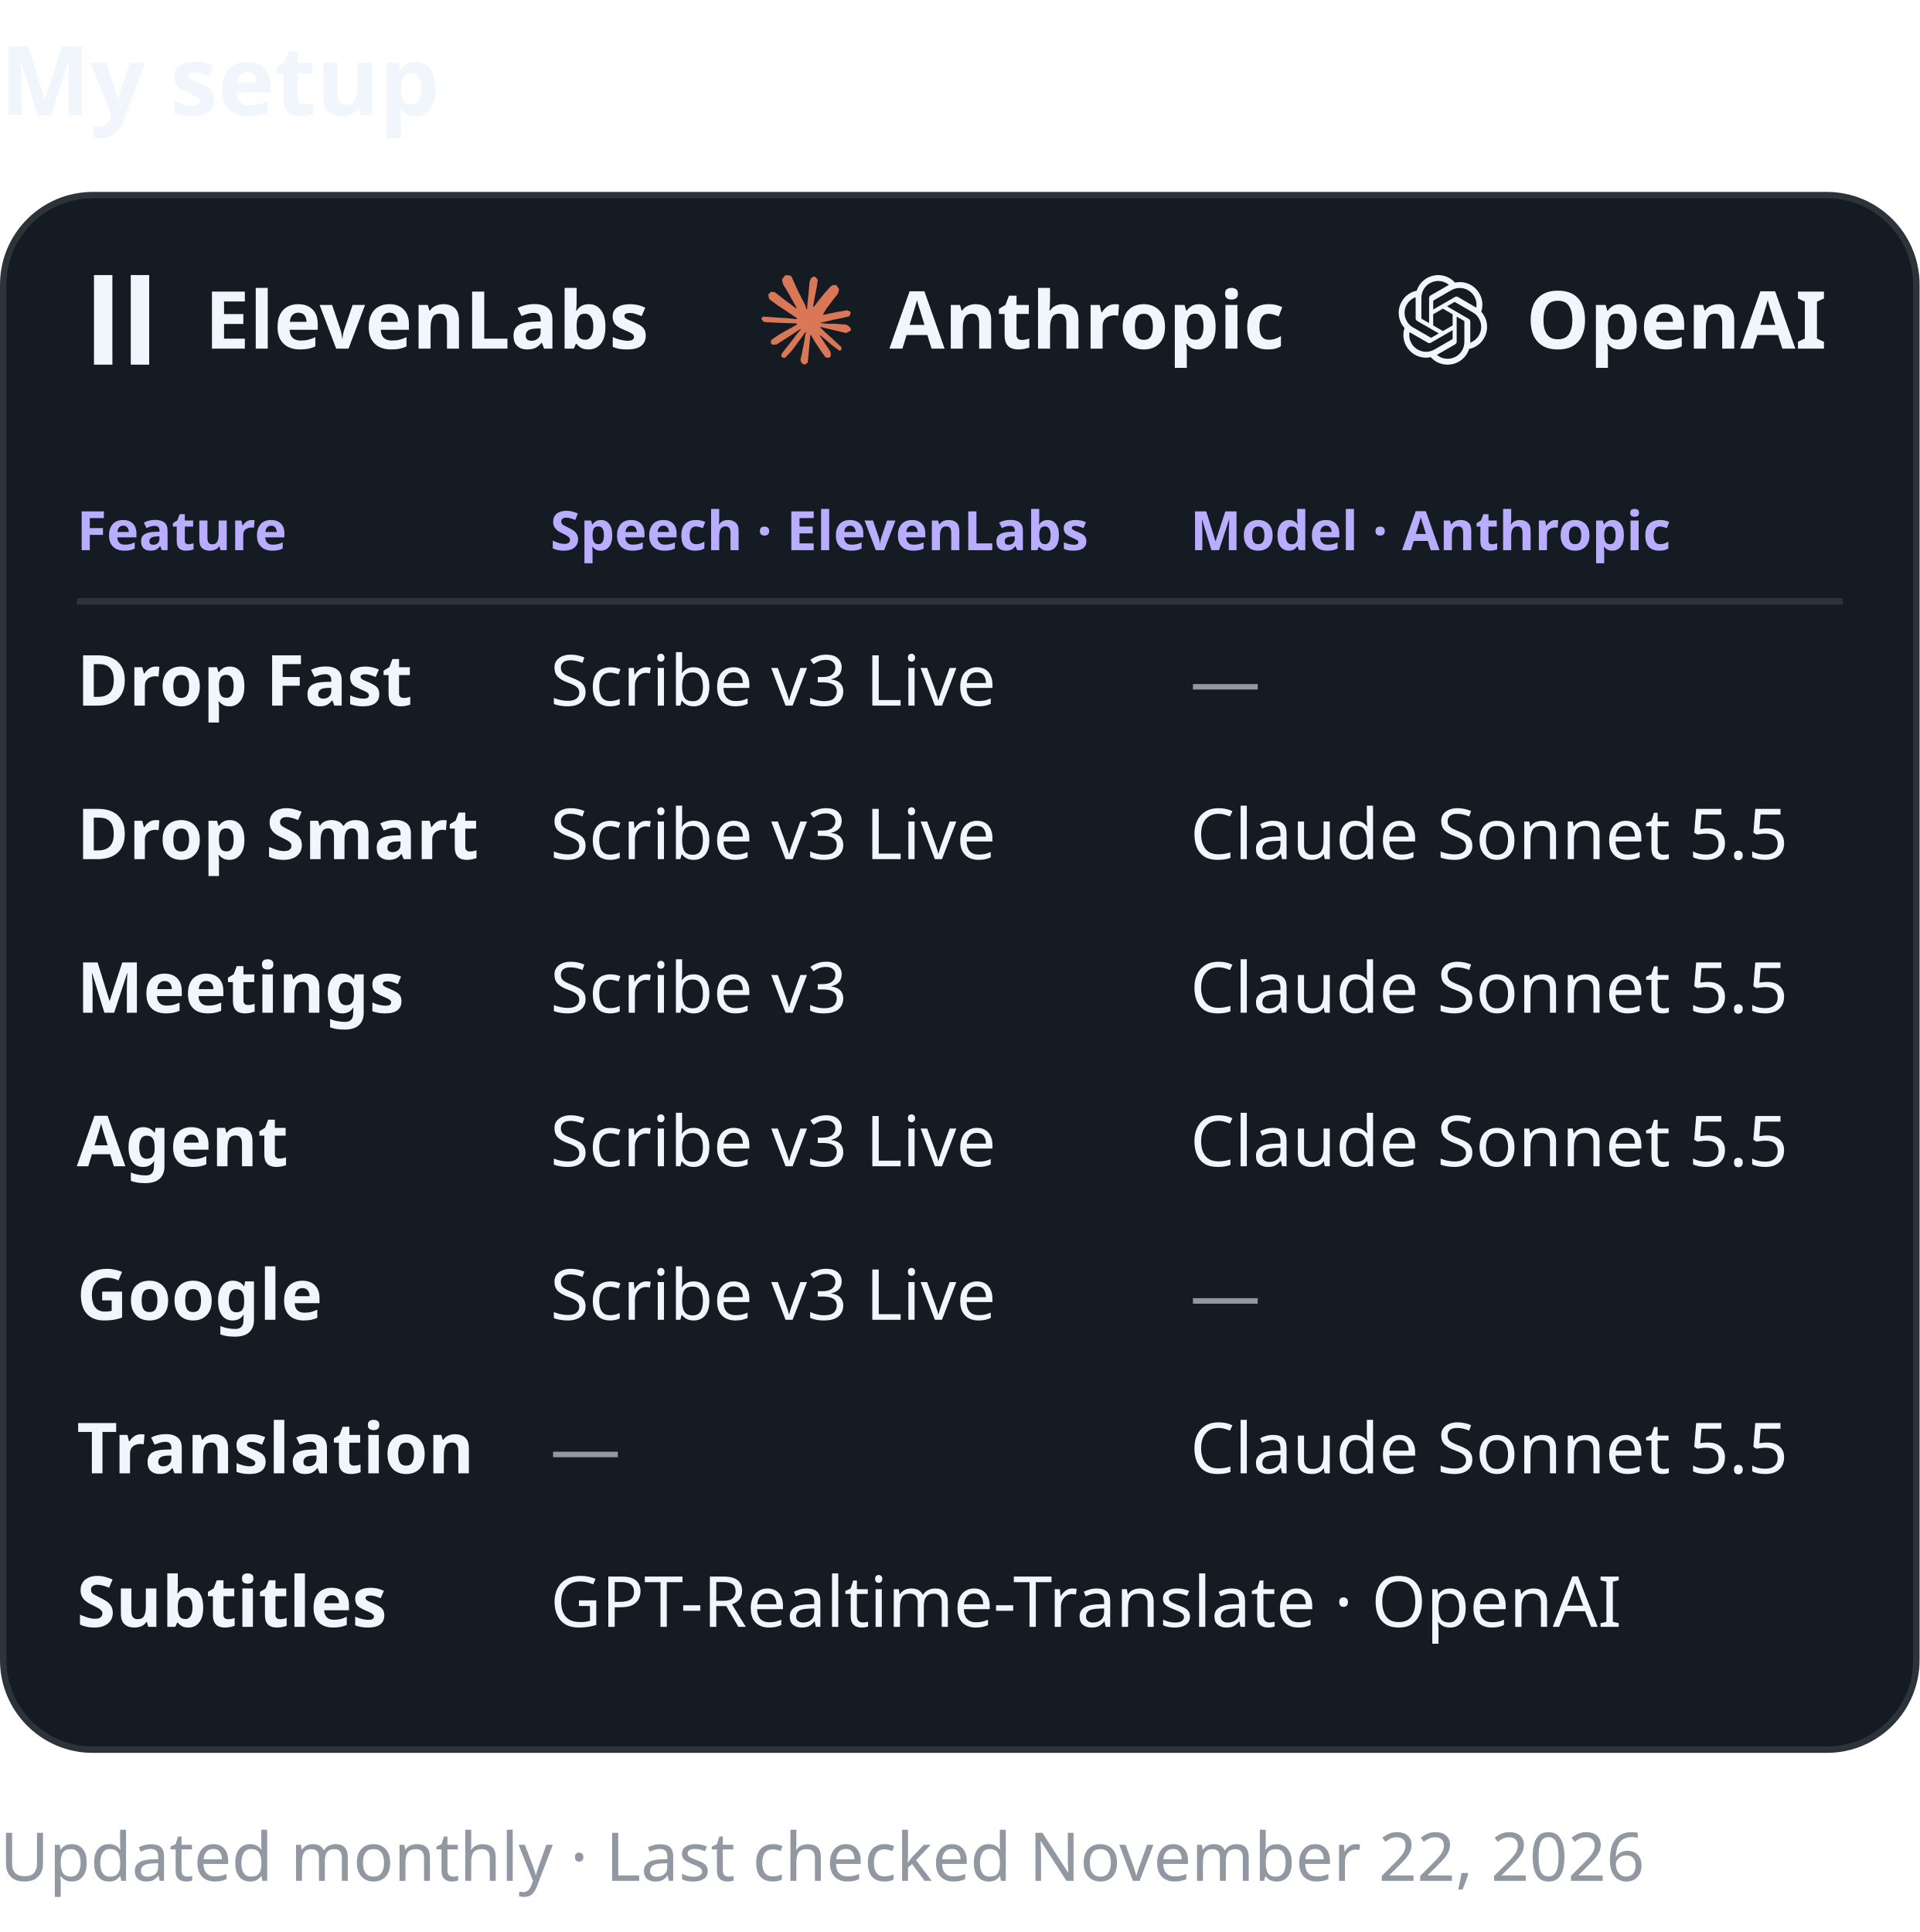
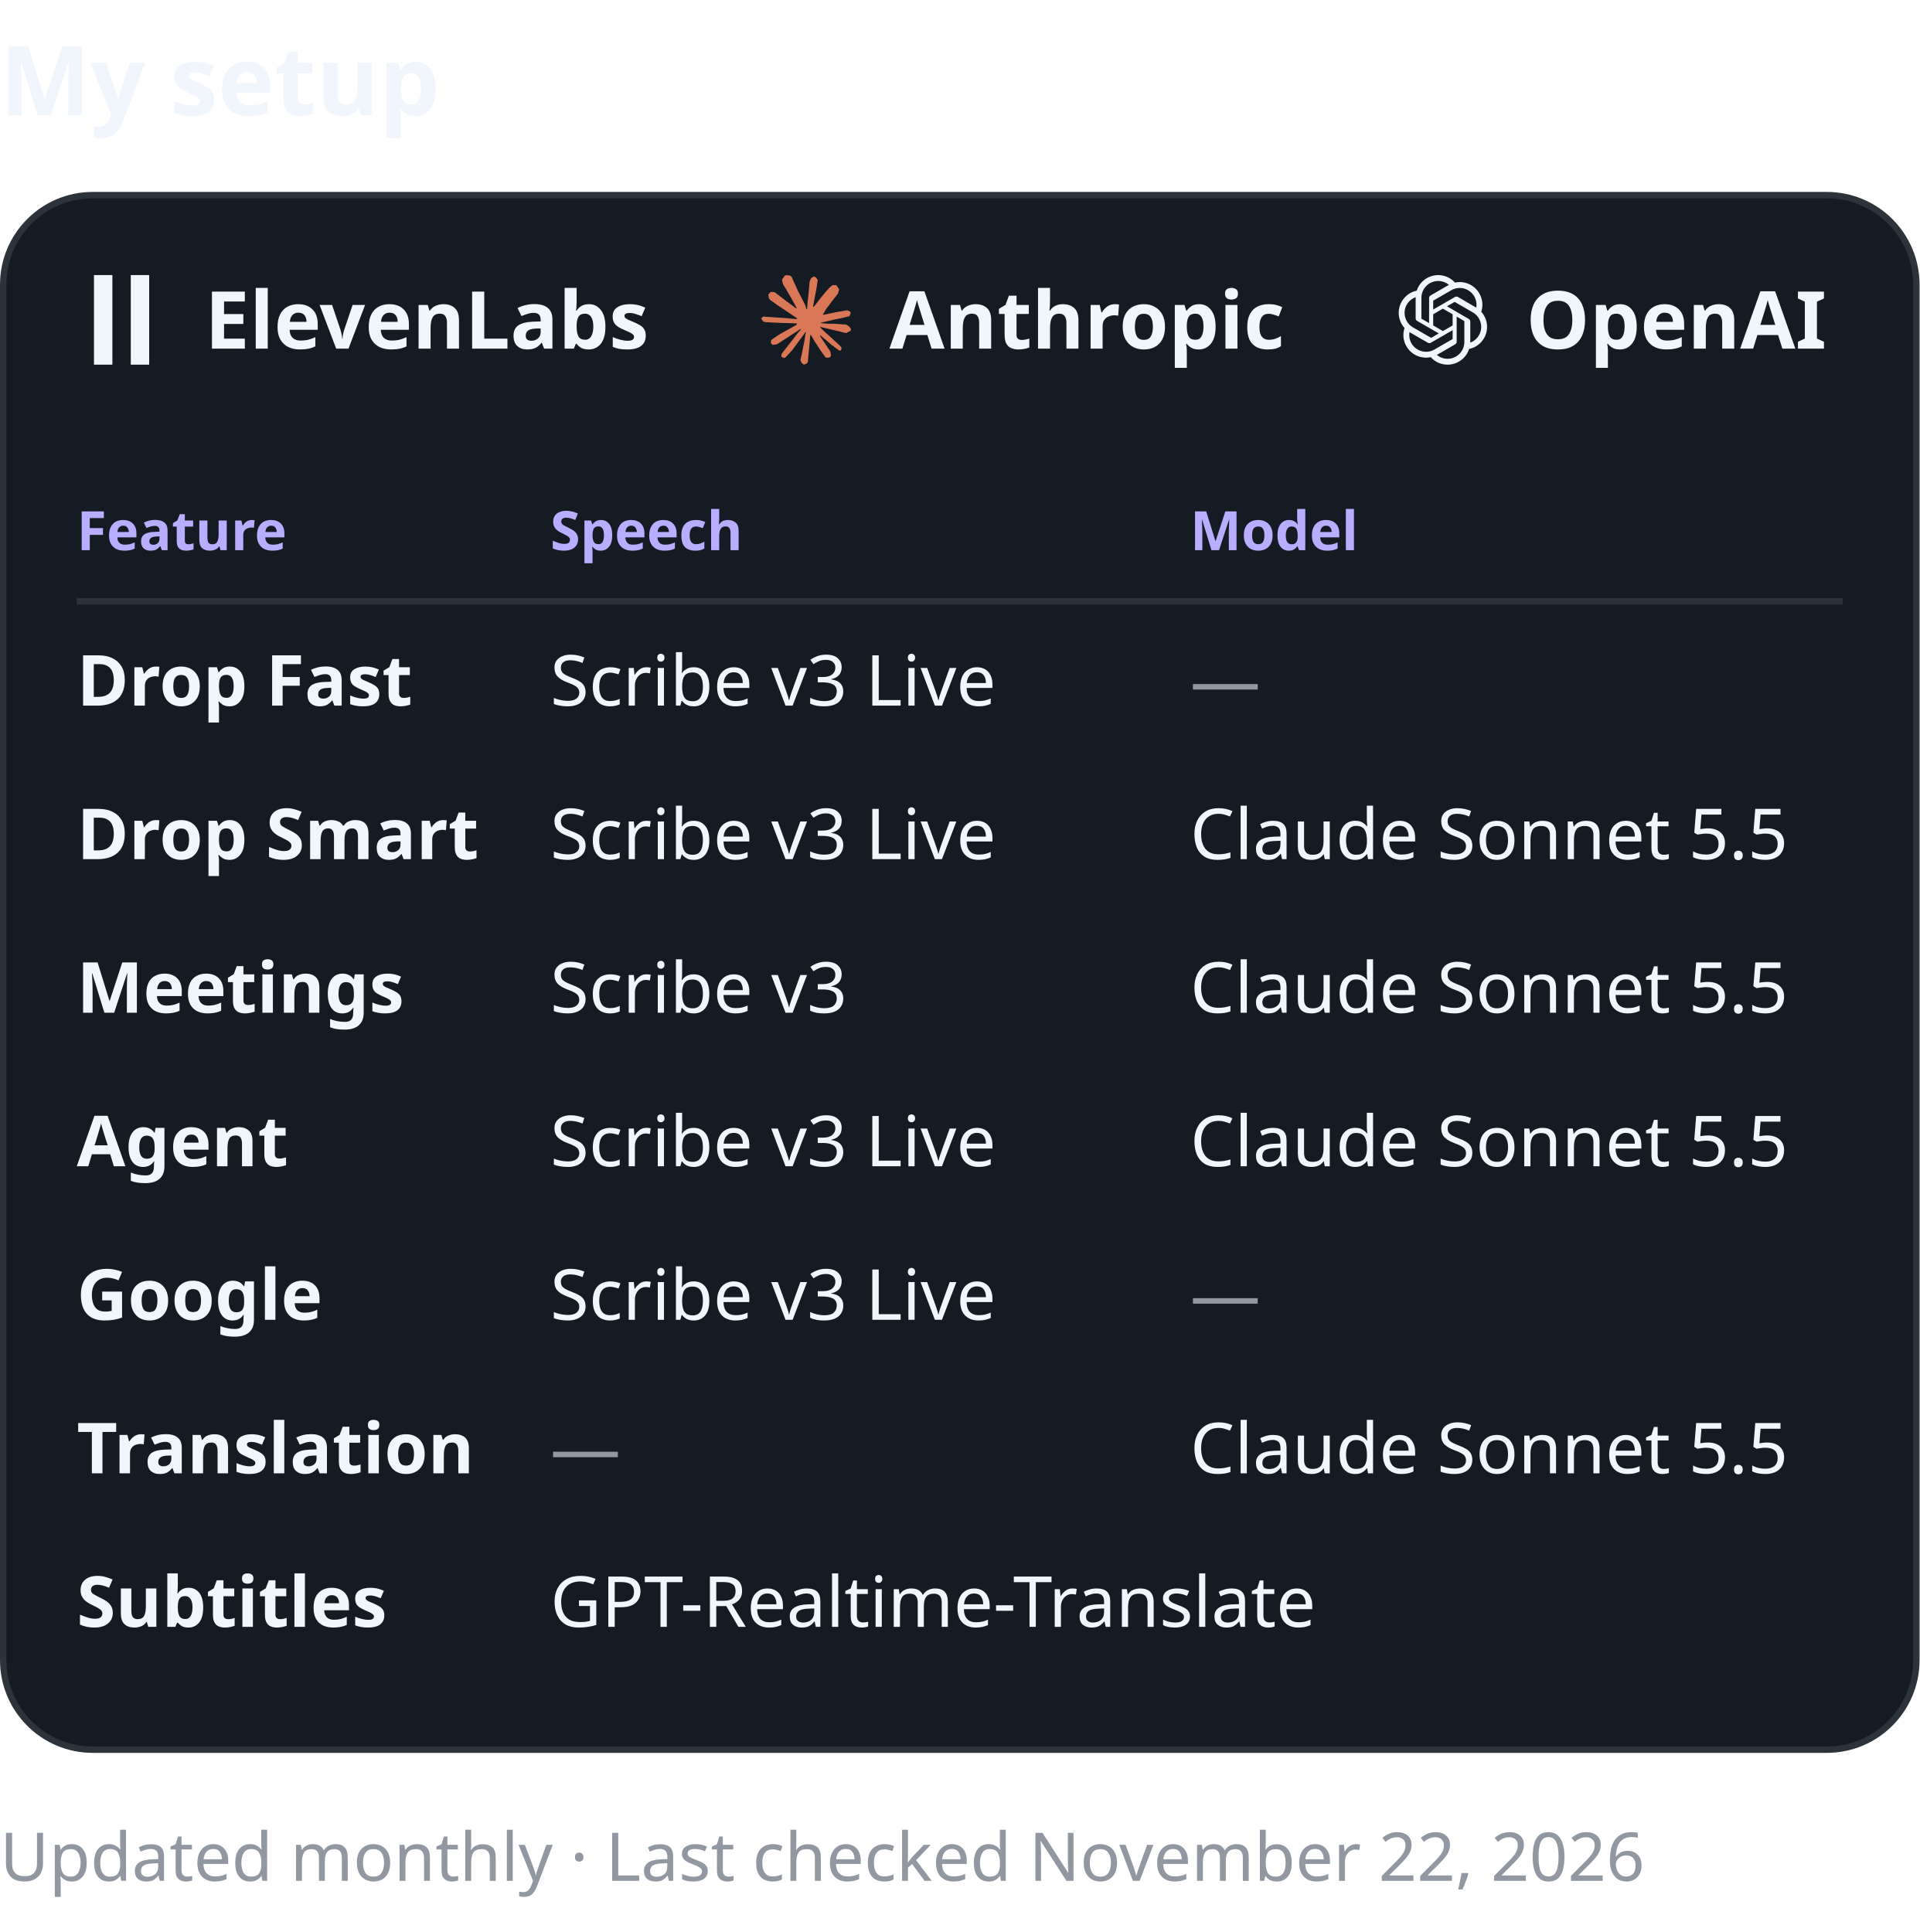
<svg xmlns="http://www.w3.org/2000/svg" width="300" height="302" viewBox="0 0 300 302">
  <text x="0" y="18" font-family="-apple-system, BlinkMacSystemFont, 'Segoe UI', 'Noto Sans', Helvetica, Arial, sans-serif" font-size="15" font-weight="700" fill="#f0f6fc">My setup</text>
  <rect x="0.5" y="30.5" width="299" height="243" rx="14" fill="#151b23" stroke="#2d333b" />
  <svg x="12" y="43" width="14" height="14" fill="#f0f6fc" role="img" viewBox="0 0 24 24">
    <path d="M4.604 0v24h4.932V0zm9.861 0v24h4.932V0z" />
  </svg>
  <text x="32" y="54.5" font-family="-apple-system, BlinkMacSystemFont, 'Segoe UI', 'Noto Sans', Helvetica, Arial, sans-serif" font-size="12.5" font-weight="600" fill="#f0f6fc">ElevenLabs</text>
  <svg x="119.0" y="43" width="14" height="14" fill="#d97757" role="img" viewBox="0 0 24 24">
    <path d="m4.714 15.956 4.717-2.647.079-.231-.079-.128h-.231l-.789-.049-2.696-.073-2.337-.097-2.265-.121-.571-.121-.534-.704.055-.352.48-.322.686.061 1.518.103 2.277.158 1.651.097 2.447.255h.389l.055-.158-.134-.097-.103-.097L6.973 9.836l-2.55-1.688-1.336-.971-.723-.492-.364-.461-.158-1.008.656-.723.88.061.225.061.892.686 1.906 1.475 2.489 1.834.364.303.146-.103.018-.073-.164-.273-1.354-2.447-1.445-2.489-.643-1.032-.17-.619c-.061-.255-.103-.467-.103-.729L6.287.134 6.7 0l.996.134.419.364.619 1.415 1.002 2.228 1.554 3.03.455.898.243.832.091.255h.158v-.146l.128-1.706.237-2.095.231-2.696.079-.759.376-.911.747-.492.583.279.48.686-.067.443-.285 1.852-.559 2.902-.364 1.943h.212l.243-.243.984-1.305 1.651-2.064.729-.82.85-.905.546-.431h1.032l.759 1.129-.34 1.166-1.062 1.348-.88 1.141-1.263 1.7-.789 1.36.073.109.188-.018 2.853-.607 1.542-.279 1.84-.316.832.389.091.395-.328.807-1.967.486-2.307.461-3.436.814-.043.03.049.061 1.548.146.662.036h1.621l3.018.225.789.522.474.638-.079.486-1.214.619-1.639-.389-3.825-.911-1.311-.328h-.182v.109l1.093 1.069 2.003 1.809 2.507 2.331.128.577-.322.455-.34-.049-2.204-1.657-.85-.747-1.925-1.621h-.128v.17l.443.65 2.344 3.521.121 1.081-.17.352-.607.212-.668-.121-1.372-1.925L14.38 17.959l-1.141-1.943-.14.079-.674 7.255-.316.37-.729.279-.607-.461-.322-.747.322-1.475.389-1.925.316-1.53.285-1.9.17-.631-.012-.043-.14.018-1.433 1.967-2.18 2.945-1.724 1.846-.413.164-.716-.37.067-.662.401-.589 2.386-3.036 1.439-1.882.929-1.087-.006-.158h-.055l-6.338 4.116-1.129.146-.486-.455.061-.747.231-.243 1.906-1.311Z" />
  </svg>
  <text x="139.0" y="54.5" font-family="-apple-system, BlinkMacSystemFont, 'Segoe UI', 'Noto Sans', Helvetica, Arial, sans-serif" font-size="12.5" font-weight="600" fill="#f0f6fc">Anthropic</text>
  <svg x="218.5" y="43" width="14" height="14" fill="#f0f6fc" role="img" viewBox="0 0 24 24">
    <path d="M22.282 9.821a5.985 5.985 0 0 0-.516-4.911 6.046 6.046 0 0 0-6.51-2.9A6.065 6.065 0 0 0 4.981 4.182a5.985 5.985 0 0 0-3.998 2.9 6.046 6.046 0 0 0 .743 7.097 5.98 5.98 0 0 0 .511 4.911 6.051 6.051 0 0 0 6.515 2.9A5.985 5.985 0 0 0 13.26 24a6.056 6.056 0 0 0 5.772-4.206 5.989 5.989 0 0 0 3.998-2.9 6.056 6.056 0 0 0-.748-7.073zm-9.022 12.608a4.476 4.476 0 0 1-2.876-1.041l.142-.08 4.778-2.758a.795.795 0 0 0 .393-.681v-6.737l2.02 1.169a.071.071 0 0 1 .038.052v5.583a4.504 4.504 0 0 1-4.495 4.494zm-9.661-4.125a4.471 4.471 0 0 1-.535-3.014l.142.085 4.783 2.758a.771.771 0 0 0 .781 0l5.843-3.369v2.332a.08.08 0 0 1-.033.061L9.74 19.95a4.499 4.499 0 0 1-6.141-1.646zM2.341 7.896a4.485 4.485 0 0 1 2.365-1.973V11.6a.766.766 0 0 0 .388.676l5.814 3.354-2.02 1.169a.076.076 0 0 1-.071 0l-4.83-2.787A4.504 4.504 0 0 1 2.341 7.872zm16.596 3.856L13.104 8.364 15.119 7.2a.076.076 0 0 1 .071 0l4.83 2.791a4.494 4.494 0 0 1-.676 8.104v-5.677a.79.79 0 0 0-.407-.667zm2.011-3.023l-.142-.085-4.774-2.782a.776.776 0 0 0-.785 0L9.409 9.23V6.897a.066.066 0 0 1 .028-.061l4.83-2.787a4.499 4.499 0 0 1 6.68 4.66zM8.306 12.863l-2.02-1.164a.08.08 0 0 1-.038-.057V6.074a4.499 4.499 0 0 1 7.376-3.454l-.142.081L8.704 5.459a.795.795 0 0 0-.393.681zm1.098-2.365l2.602-1.5 2.607 1.5v2.999l-2.597 1.5-2.607-1.5Z" />
  </svg>
  <text x="238.5" y="54.5" font-family="-apple-system, BlinkMacSystemFont, 'Segoe UI', 'Noto Sans', Helvetica, Arial, sans-serif" font-size="12.5" font-weight="600" fill="#f0f6fc">OpenAI</text>
  <text x="12" y="86" font-family="-apple-system, BlinkMacSystemFont, 'Segoe UI', 'Noto Sans', Helvetica, Arial, sans-serif" font-size="8.5" font-weight="600" fill="#b8adff">Feature</text>
-   <text x="86" y="86" font-family="-apple-system, BlinkMacSystemFont, 'Segoe UI', 'Noto Sans', Helvetica, Arial, sans-serif" font-size="8.5" font-weight="600" fill="#b8adff">Speech · ElevenLabs</text>
-   <text x="186" y="86" font-family="-apple-system, BlinkMacSystemFont, 'Segoe UI', 'Noto Sans', Helvetica, Arial, sans-serif" font-size="8.5" font-weight="600" fill="#b8adff">Model · Anthropic</text>
+   <text x="86" y="86" font-family="-apple-system, BlinkMacSystemFont, 'Segoe UI', 'Noto Sans', Helvetica, Arial, sans-serif" font-size="8.5" font-weight="600" fill="#b8adff">Speech</text>
+   <text x="186" y="86" font-family="-apple-system, BlinkMacSystemFont, 'Segoe UI', 'Noto Sans', Helvetica, Arial, sans-serif" font-size="8.5" font-weight="600" fill="#b8adff">Model</text>
  <line x1="12" y1="94" x2="288" y2="94" stroke="#2d333b" />
  <text x="12" y="110.3" font-family="-apple-system, BlinkMacSystemFont, 'Segoe UI', 'Noto Sans', Helvetica, Arial, sans-serif" font-size="11" font-weight="600" fill="#f0f6fc">Drop Fast</text>
  <text x="86" y="110.3" font-family="-apple-system, BlinkMacSystemFont, 'Segoe UI', 'Noto Sans', Helvetica, Arial, sans-serif" font-size="11" font-weight="400" fill="#f0f6fc">Scribe v3 Live</text>
  <text x="186" y="110.3" font-family="-apple-system, BlinkMacSystemFont, 'Segoe UI', 'Noto Sans', Helvetica, Arial, sans-serif" font-size="11" font-weight="400" fill="#9198a1">—</text>
  <text x="12" y="134.3" font-family="-apple-system, BlinkMacSystemFont, 'Segoe UI', 'Noto Sans', Helvetica, Arial, sans-serif" font-size="11" font-weight="600" fill="#f0f6fc">Drop Smart</text>
  <text x="86" y="134.3" font-family="-apple-system, BlinkMacSystemFont, 'Segoe UI', 'Noto Sans', Helvetica, Arial, sans-serif" font-size="11" font-weight="400" fill="#f0f6fc">Scribe v3 Live</text>
  <text x="186" y="134.3" font-family="-apple-system, BlinkMacSystemFont, 'Segoe UI', 'Noto Sans', Helvetica, Arial, sans-serif" font-size="11" font-weight="400" fill="#f0f6fc">Claude Sonnet 5.5</text>
  <text x="12" y="158.3" font-family="-apple-system, BlinkMacSystemFont, 'Segoe UI', 'Noto Sans', Helvetica, Arial, sans-serif" font-size="11" font-weight="600" fill="#f0f6fc">Meetings</text>
  <text x="86" y="158.3" font-family="-apple-system, BlinkMacSystemFont, 'Segoe UI', 'Noto Sans', Helvetica, Arial, sans-serif" font-size="11" font-weight="400" fill="#f0f6fc">Scribe v3</text>
  <text x="186" y="158.3" font-family="-apple-system, BlinkMacSystemFont, 'Segoe UI', 'Noto Sans', Helvetica, Arial, sans-serif" font-size="11" font-weight="400" fill="#f0f6fc">Claude Sonnet 5.5</text>
  <text x="12" y="182.3" font-family="-apple-system, BlinkMacSystemFont, 'Segoe UI', 'Noto Sans', Helvetica, Arial, sans-serif" font-size="11" font-weight="600" fill="#f0f6fc">Agent</text>
  <text x="86" y="182.3" font-family="-apple-system, BlinkMacSystemFont, 'Segoe UI', 'Noto Sans', Helvetica, Arial, sans-serif" font-size="11" font-weight="400" fill="#f0f6fc">Scribe v3 Live</text>
  <text x="186" y="182.3" font-family="-apple-system, BlinkMacSystemFont, 'Segoe UI', 'Noto Sans', Helvetica, Arial, sans-serif" font-size="11" font-weight="400" fill="#f0f6fc">Claude Sonnet 5.5</text>
  <text x="12" y="206.3" font-family="-apple-system, BlinkMacSystemFont, 'Segoe UI', 'Noto Sans', Helvetica, Arial, sans-serif" font-size="11" font-weight="600" fill="#f0f6fc">Google</text>
  <text x="86" y="206.3" font-family="-apple-system, BlinkMacSystemFont, 'Segoe UI', 'Noto Sans', Helvetica, Arial, sans-serif" font-size="11" font-weight="400" fill="#f0f6fc">Scribe v3 Live</text>
  <text x="186" y="206.3" font-family="-apple-system, BlinkMacSystemFont, 'Segoe UI', 'Noto Sans', Helvetica, Arial, sans-serif" font-size="11" font-weight="400" fill="#9198a1">—</text>
  <text x="12" y="230.3" font-family="-apple-system, BlinkMacSystemFont, 'Segoe UI', 'Noto Sans', Helvetica, Arial, sans-serif" font-size="11" font-weight="600" fill="#f0f6fc">Translation</text>
  <text x="86" y="230.3" font-family="-apple-system, BlinkMacSystemFont, 'Segoe UI', 'Noto Sans', Helvetica, Arial, sans-serif" font-size="11" font-weight="400" fill="#9198a1">—</text>
  <text x="186" y="230.3" font-family="-apple-system, BlinkMacSystemFont, 'Segoe UI', 'Noto Sans', Helvetica, Arial, sans-serif" font-size="11" font-weight="400" fill="#f0f6fc">Claude Sonnet 5.5</text>
  <text x="12" y="254.3" font-family="-apple-system, BlinkMacSystemFont, 'Segoe UI', 'Noto Sans', Helvetica, Arial, sans-serif" font-size="11" font-weight="600" fill="#f0f6fc">Subtitles</text>
-   <text x="86" y="254.3" font-family="-apple-system, BlinkMacSystemFont, 'Segoe UI', 'Noto Sans', Helvetica, Arial, sans-serif" font-size="11" font-weight="400" fill="#f0f6fc">GPT-Realtime-Translate · OpenAI</text>
+   <text x="86" y="254.3" font-family="-apple-system, BlinkMacSystemFont, 'Segoe UI', 'Noto Sans', Helvetica, Arial, sans-serif" font-size="11" font-weight="400" fill="#f0f6fc">GPT-Realtime-Translate</text>
  <text x="0" y="294" font-family="-apple-system, BlinkMacSystemFont, 'Segoe UI', 'Noto Sans', Helvetica, Arial, sans-serif" font-size="10.5" fill="#9198a1">Updated monthly · Last checked November 22, 2026</text>
</svg>
